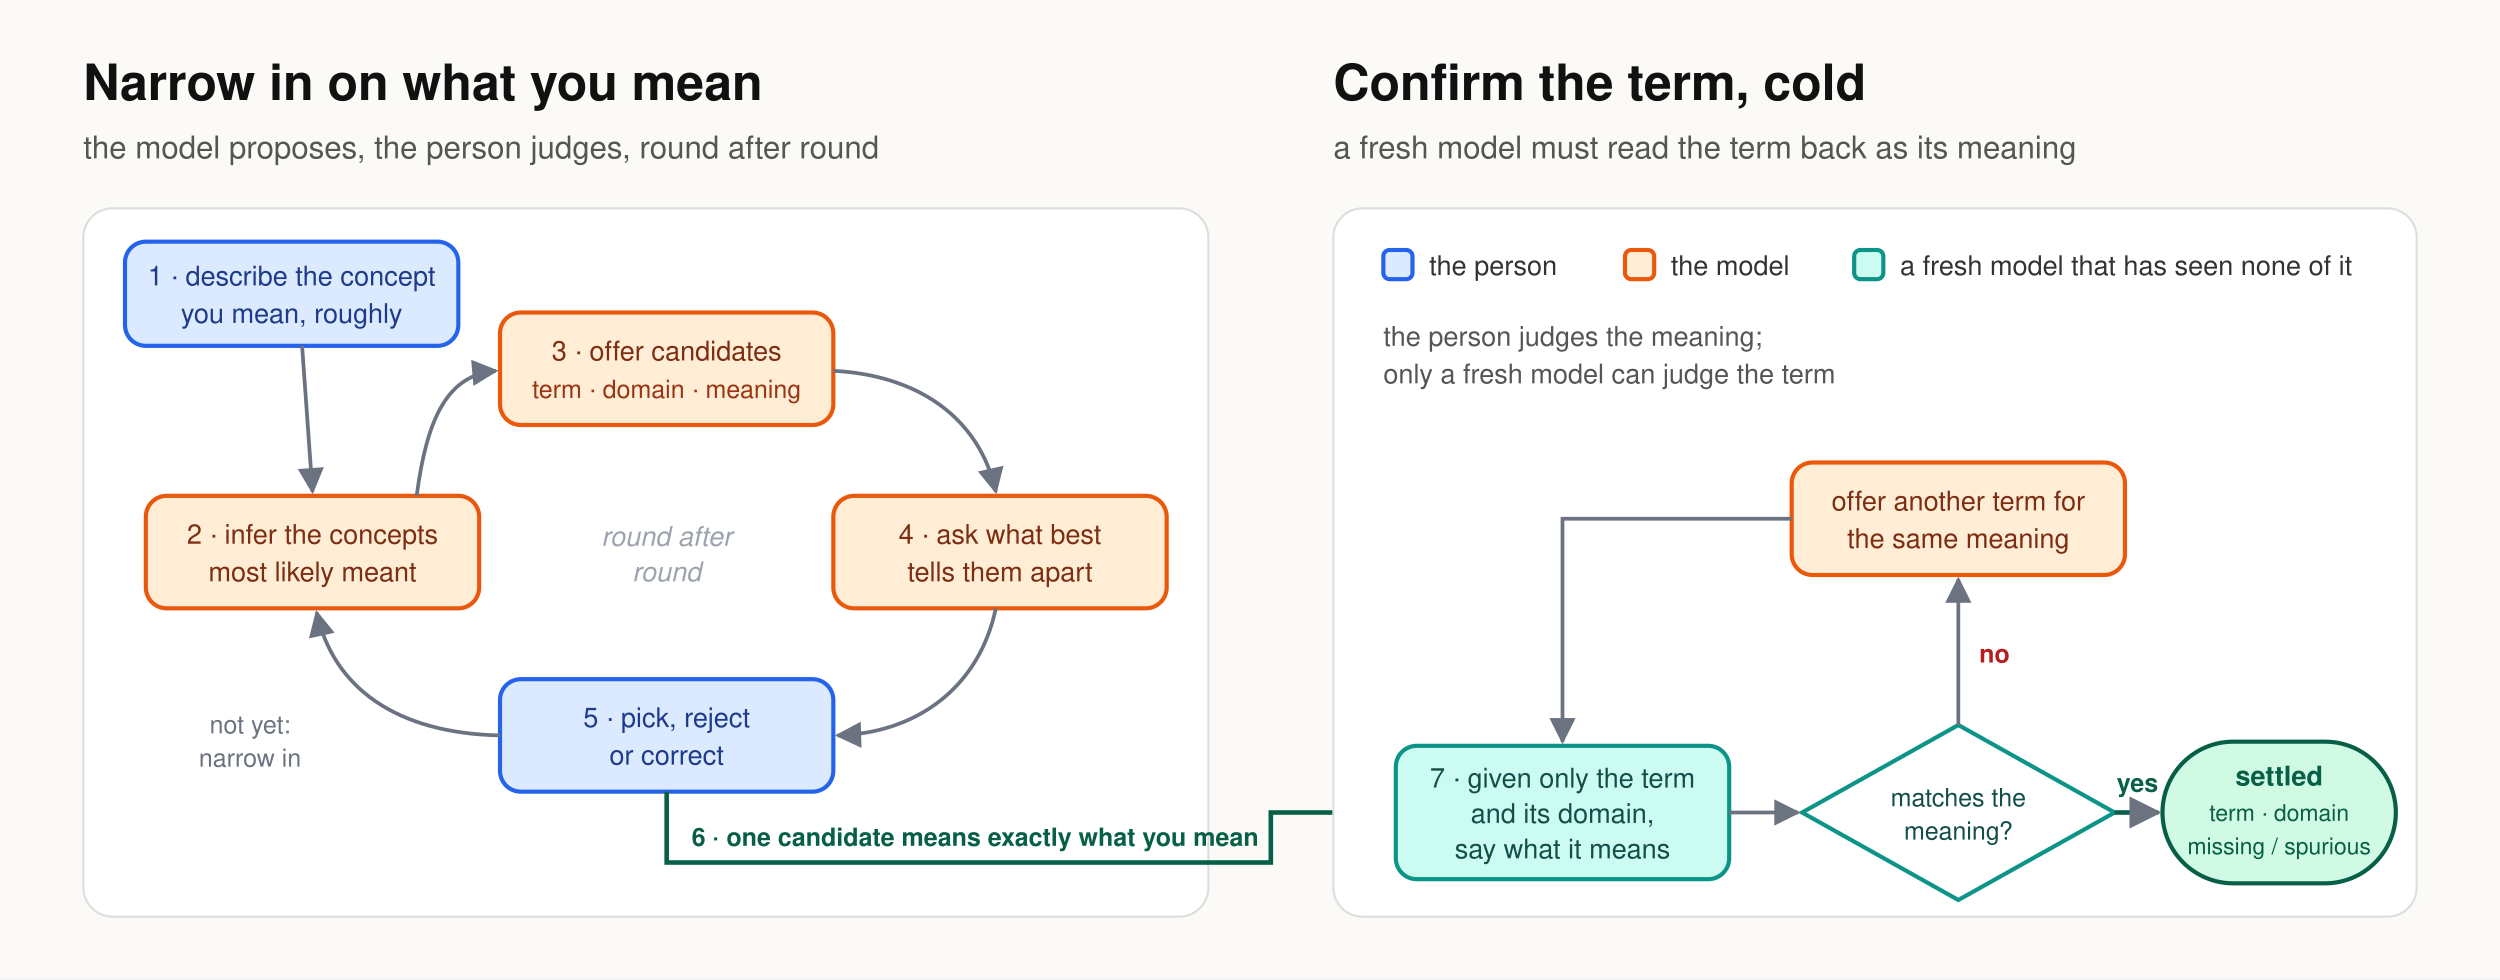
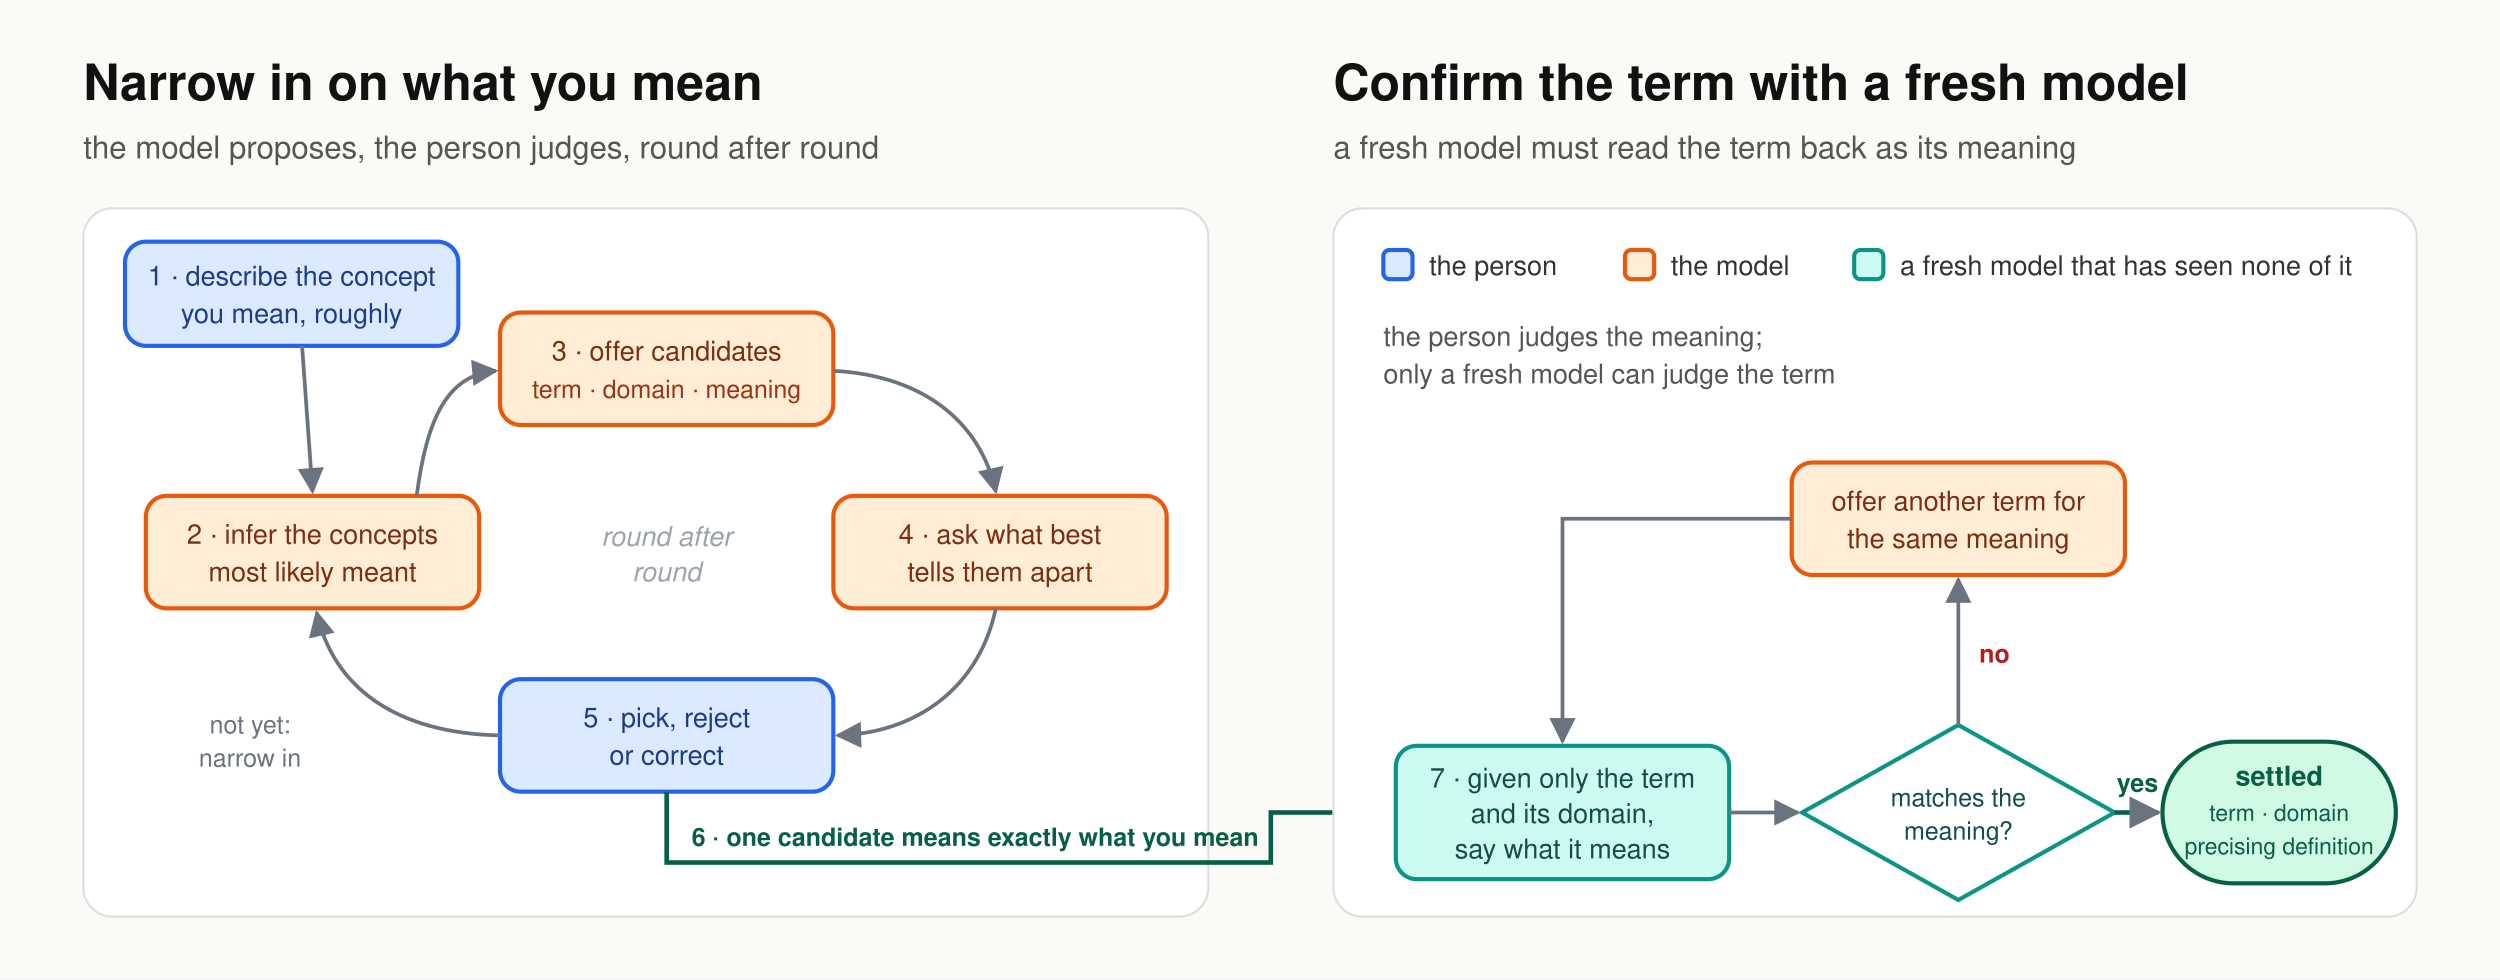
<svg xmlns="http://www.w3.org/2000/svg" viewBox="0 0 1200 470" font-family="Helvetica, Arial, sans-serif">
  <rect width="1200" height="470" fill="#fbfaf7" />
  <defs>
    <marker id="arrow" viewBox="0 0 10 10" refX="9" refY="5" markerWidth="7" markerHeight="7" orient="auto-start-reverse">
      <path d="M0,0 L10,5 L0,10 z" fill="#6b7280" />
    </marker>
  </defs>
  <text x="40" y="48" font-size="24" font-weight="700" fill="#111">Narrow in on what you mean</text>
  <text x="40" y="76" font-size="15" fill="#555">the model proposes, the person judges, round after round</text>
  <rect x="40" y="100" width="540" height="340" rx="14" fill="#fff" stroke="#ddd" />
  <rect x="60" y="116" width="160" height="50" rx="10" fill="#dbeafe" stroke="#2563eb" stroke-width="2" />
  <text x="140" y="137" font-size="13" fill="#1e3a8a" text-anchor="middle">1 · describe the concept</text>
  <text x="140" y="155" font-size="13" fill="#1e3a8a" text-anchor="middle">you mean, roughly</text>
  <rect x="70" y="238" width="160" height="54" rx="10" fill="#ffedd5" stroke="#ea580c" stroke-width="2" />
  <text x="150" y="261" font-size="13" fill="#7c2d12" text-anchor="middle">2 · infer the concepts</text>
  <text x="150" y="279" font-size="13" fill="#7c2d12" text-anchor="middle">most likely meant</text>
  <rect x="240" y="150" width="160" height="54" rx="10" fill="#ffedd5" stroke="#ea580c" stroke-width="2" />
  <text x="320" y="173" font-size="13" fill="#7c2d12" text-anchor="middle">3 · offer candidates</text>
  <text x="320" y="191" font-size="12" fill="#9a3412" text-anchor="middle">term · domain · meaning</text>
  <rect x="400" y="238" width="160" height="54" rx="10" fill="#ffedd5" stroke="#ea580c" stroke-width="2" />
  <text x="480" y="261" font-size="13" fill="#7c2d12" text-anchor="middle">4 · ask what best</text>
  <text x="480" y="279" font-size="13" fill="#7c2d12" text-anchor="middle">tells them apart</text>
  <rect x="240" y="326" width="160" height="54" rx="10" fill="#dbeafe" stroke="#2563eb" stroke-width="2" />
  <text x="320" y="349" font-size="13" fill="#1e3a8a" text-anchor="middle">5 · pick, reject</text>
  <text x="320" y="367" font-size="13" fill="#1e3a8a" text-anchor="middle">or correct</text>
  <text x="320" y="262" font-size="13" font-style="italic" fill="#9ca3af" text-anchor="middle">round after</text>
  <text x="320" y="279" font-size="13" font-style="italic" fill="#9ca3af" text-anchor="middle">round</text>
  <g fill="none" stroke="#6b7280" stroke-width="1.8" marker-end="url(#arrow)">
    <path d="M145,166 L150,236" />
    <path d="M200,238 C205,200 215,180 238,178" />
    <path d="M400,178 C440,180 470,200 478,236" />
    <path d="M478,292 C470,330 440,352 402,353" />
    <path d="M240,353 C190,352 160,330 152,294" />
  </g>
  <text x="120" y="352" font-size="12" fill="#6b7280" text-anchor="middle">not yet:</text>
  <text x="120" y="368" font-size="12" fill="#6b7280" text-anchor="middle">narrow in</text>
  <path d="M320,380 L320,414 L610,414 L610,390 L668,390" fill="none" stroke="#065f46" stroke-width="2.2" marker-end="url(#arrow)" />
  <text x="332" y="406" font-size="12" font-weight="700" fill="#065f46">6 · one candidate means exactly what you mean</text>
-   <text x="640" y="48" font-size="24" font-weight="700" fill="#111">Confirm the term, cold</text>
+   <text x="640" y="48" font-size="24" font-weight="700" fill="#111">Confirm the term with a fresh model</text>
  <text x="640" y="76" font-size="15" fill="#555">a fresh model must read the term back as its meaning</text>
  <rect x="640" y="100" width="520" height="340" rx="14" fill="#fff" stroke="#ddd" />
  <rect x="664" y="120" width="14" height="14" rx="3" fill="#dbeafe" stroke="#2563eb" stroke-width="2" />
  <text x="686" y="132" font-size="13" fill="#333">the person</text>
  <rect x="780" y="120" width="14" height="14" rx="3" fill="#ffedd5" stroke="#ea580c" stroke-width="2" />
  <text x="802" y="132" font-size="13" fill="#333">the model</text>
  <rect x="890" y="120" width="14" height="14" rx="3" fill="#ccfbf1" stroke="#0d9488" stroke-width="2" />
  <text x="912" y="132" font-size="13" fill="#333">a fresh model that has seen none of it</text>
  <text x="664" y="166" font-size="13" fill="#555">the person judges the meaning;</text>
  <text x="664" y="184" font-size="13" fill="#555">only a fresh model can judge the term</text>
  <rect x="670" y="358" width="160" height="64" rx="10" fill="#ccfbf1" stroke="#0d9488" stroke-width="2" />
  <text x="750" y="378" font-size="13" fill="#134e4a" text-anchor="middle">7 · given only the term</text>
  <text x="750" y="395" font-size="13" fill="#134e4a" text-anchor="middle">and its domain,</text>
  <text x="750" y="412" font-size="13" fill="#134e4a" text-anchor="middle">say what it means</text>
  <polygon points="940,348 1015,390 940,432 865,390" fill="#fff" stroke="#0d9488" stroke-width="2" />
  <text x="940" y="387" font-size="12" fill="#134e4a" text-anchor="middle">matches the</text>
  <text x="940" y="403" font-size="12" fill="#134e4a" text-anchor="middle">meaning?</text>
  <rect x="860" y="222" width="160" height="54" rx="10" fill="#ffedd5" stroke="#ea580c" stroke-width="2" />
  <text x="940" y="245" font-size="13" fill="#7c2d12" text-anchor="middle">offer another term for</text>
  <text x="940" y="263" font-size="13" fill="#7c2d12" text-anchor="middle">the same meaning</text>
  <rect x="1038" y="356" width="112" height="68" rx="34" fill="#d1fae5" stroke="#065f46" stroke-width="2" />
  <text x="1094" y="377" font-size="13" font-weight="700" fill="#065f46" text-anchor="middle">settled</text>
  <text x="1094" y="394" font-size="11" fill="#065f46" text-anchor="middle">term · domain</text>
-   <text x="1094" y="410" font-size="11" fill="#065f46" text-anchor="middle">missing / spurious</text>
+   <text x="1094" y="410" font-size="11" fill="#065f46" text-anchor="middle">precising definition</text>
  <g fill="none" stroke="#6b7280" stroke-width="1.8" marker-end="url(#arrow)">
    <path d="M830,390 L863,390" />
    <path d="M940,348 L940,278" />
    <path d="M860,249 L750,249 L750,356" />
  </g>
  <path d="M1015,390 L1036,390" fill="none" stroke="#065f46" stroke-width="2.2" marker-end="url(#arrow)" />
  <text x="950" y="318" font-size="12" font-weight="700" fill="#b91c1c">no</text>
  <text x="1026" y="380" font-size="12" font-weight="700" fill="#065f46" text-anchor="middle">yes</text>
</svg>
